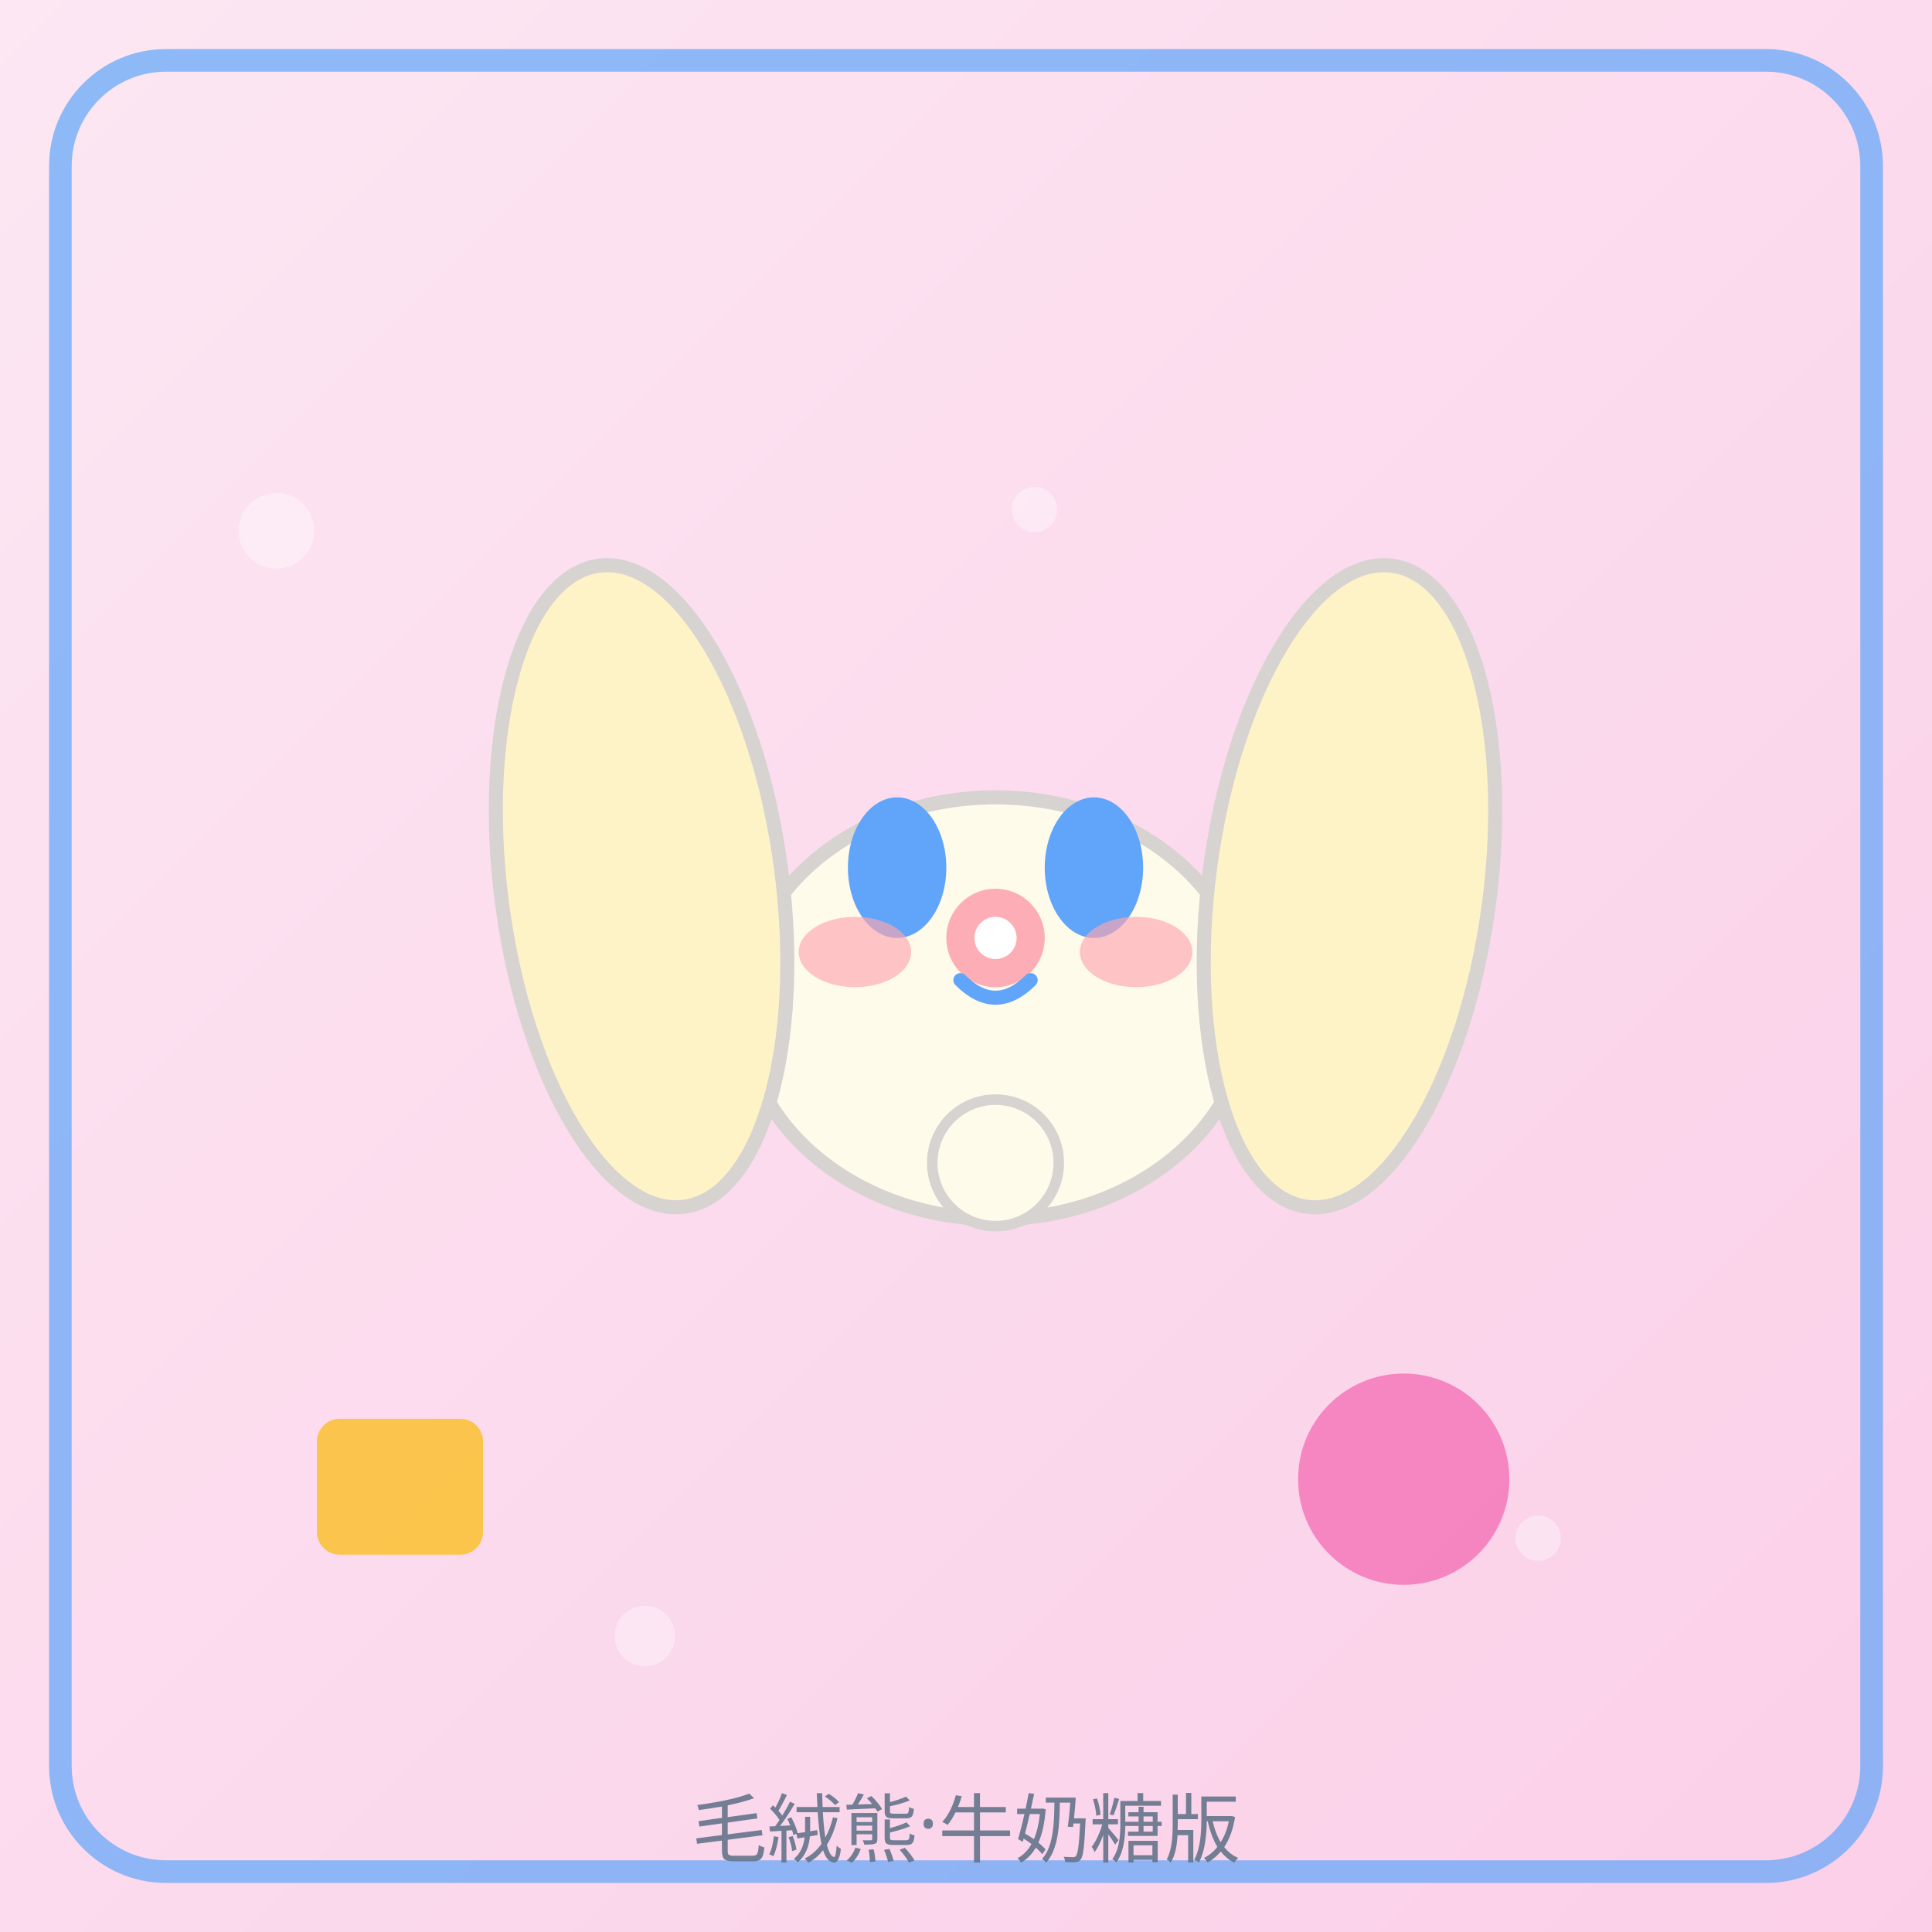
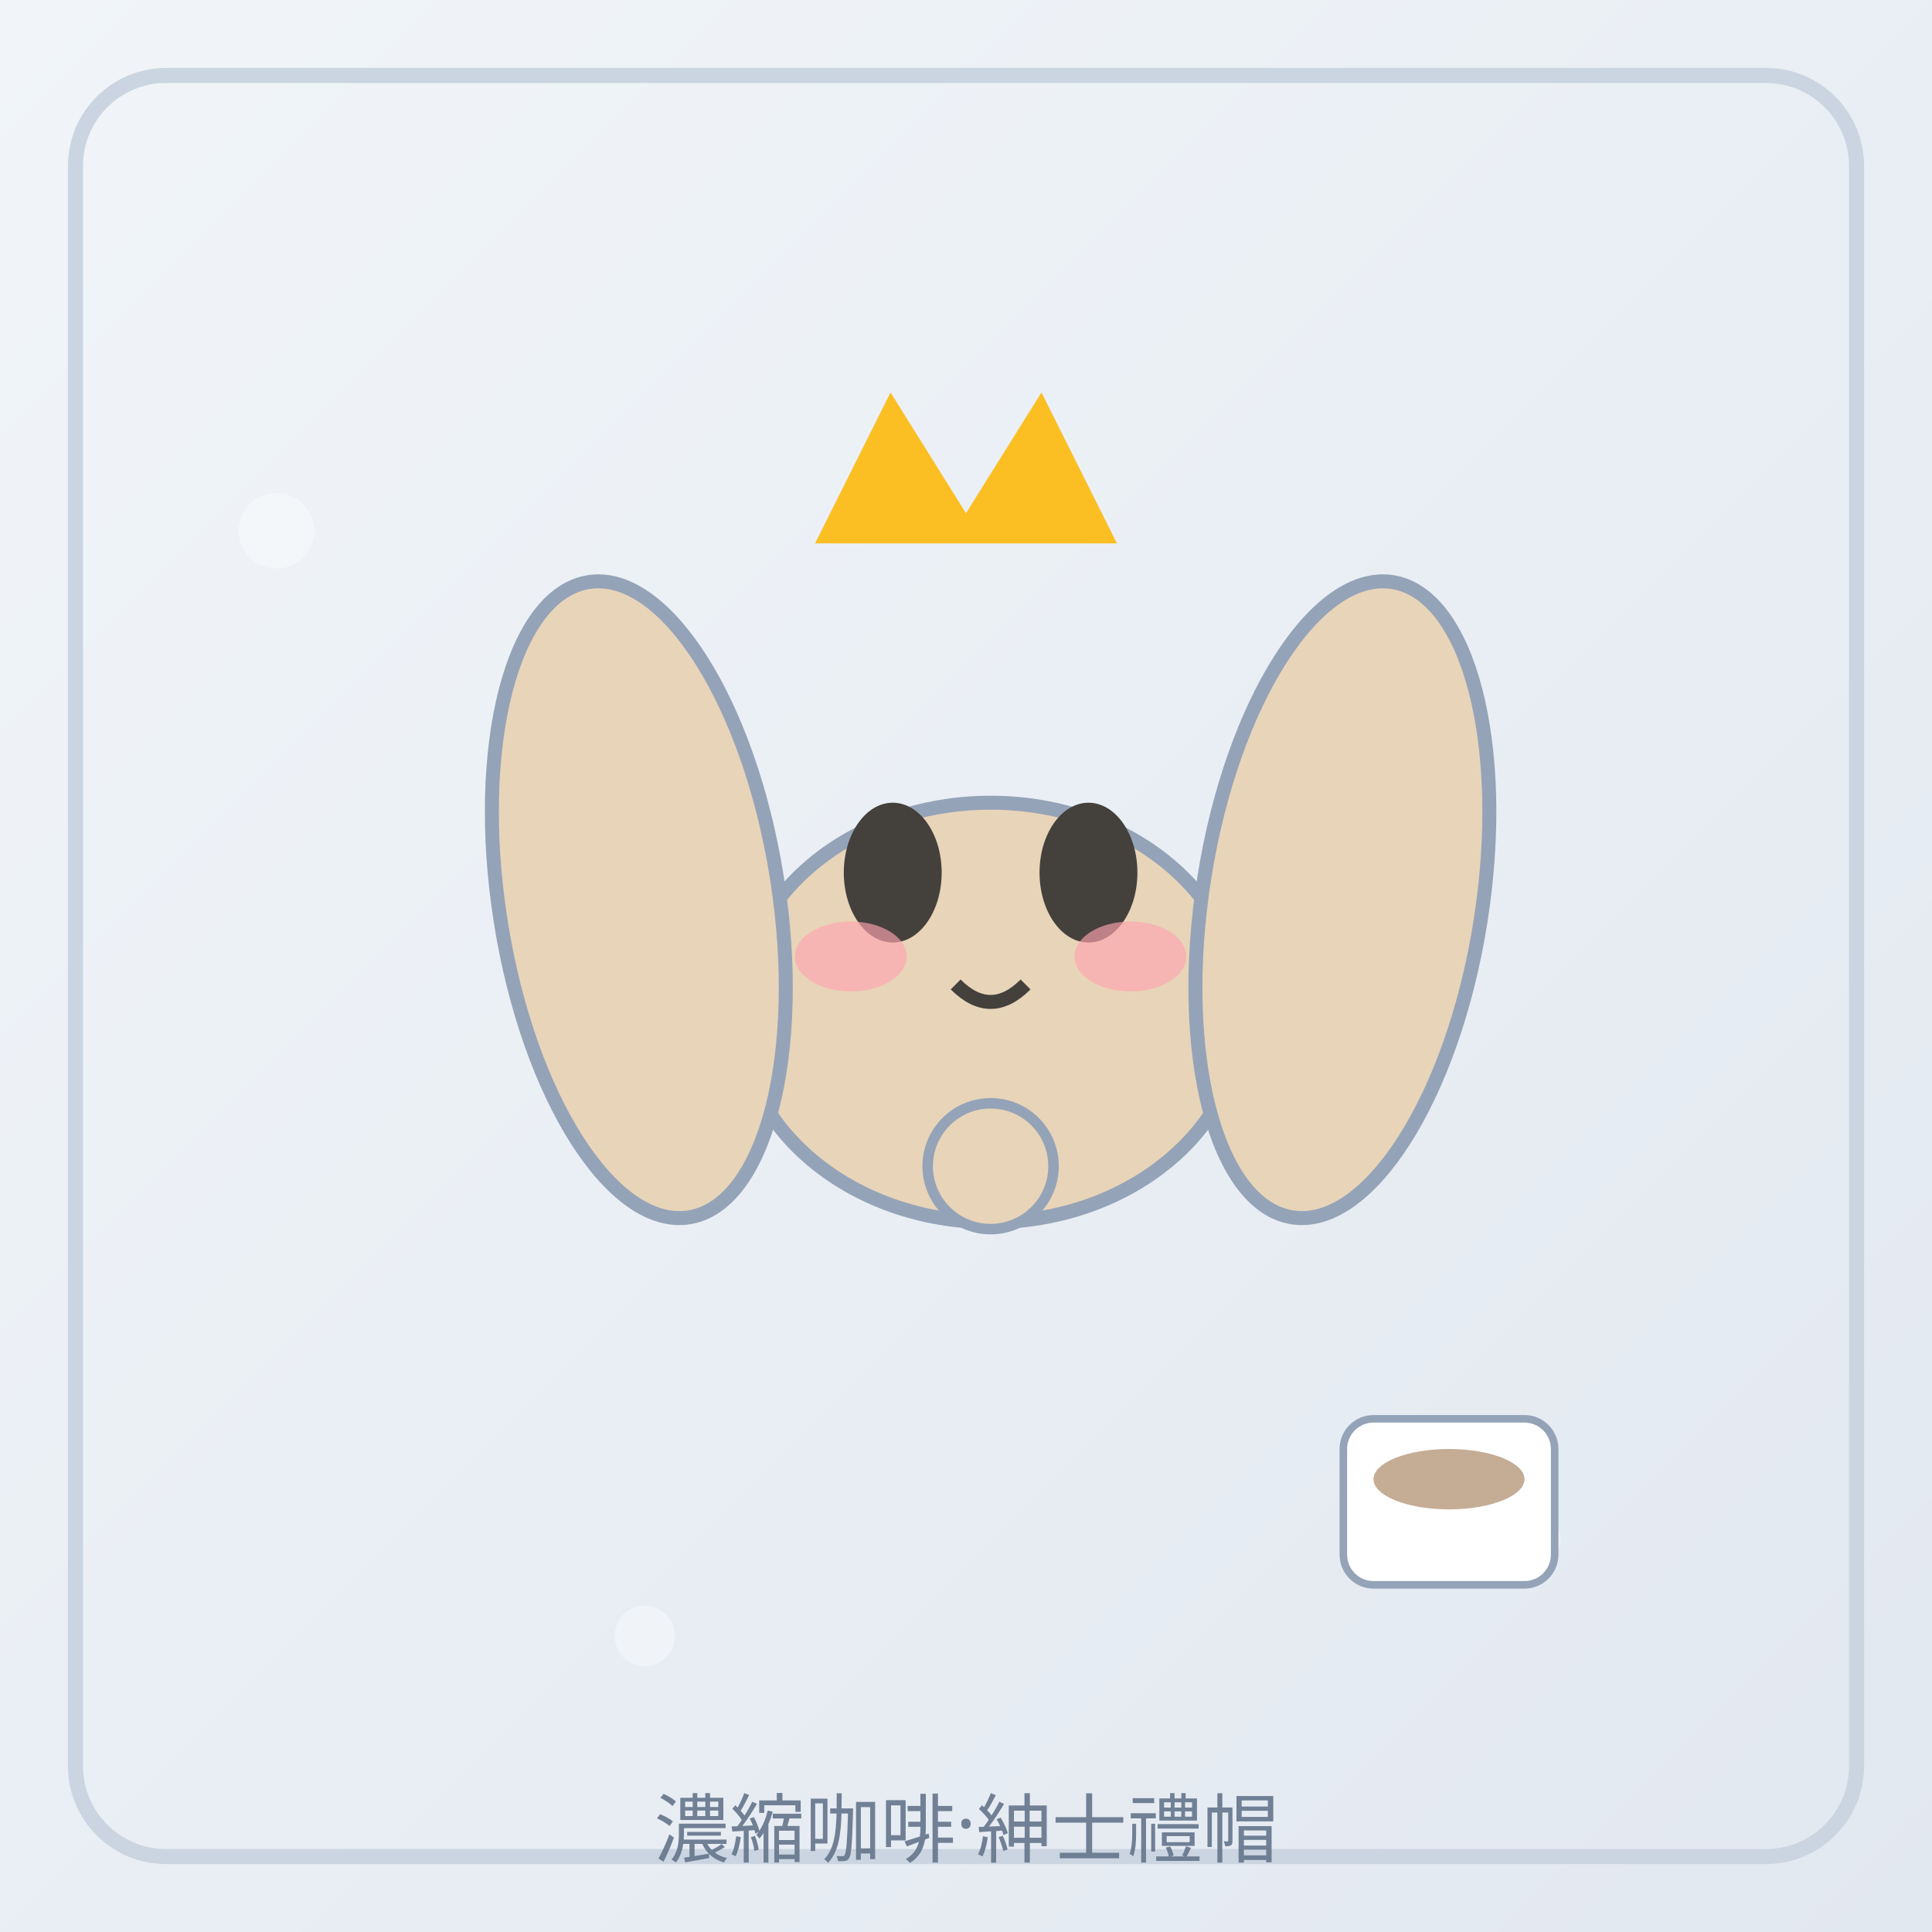
<svg xmlns="http://www.w3.org/2000/svg" viewBox="0 0 256 256" width="256" height="256">
  <defs>
    <linearGradient id="bg" x1="0%" y1="0%" x2="100%" y2="100%">
-       <stop offset="0%" stop-color="#fce7f3" />
-       <stop offset="100%" stop-color="#fbcfe8" />
+       <stop offset="0%" stop-color="#f1f5f9" />
+       <stop offset="100%" stop-color="#e2e8f0" />
    </linearGradient>
    <linearGradient id="gold" x1="0%" y1="0%" x2="100%" y2="100%">
      <stop offset="0%" stop-color="#fcd34d" />
      <stop offset="50%" stop-color="#f59e0b" />
      <stop offset="100%" stop-color="#fcd34d" />
    </linearGradient>
  </defs>
  <rect width="256" height="256" fill="url(#bg)" />
  <circle cx="203.816" cy="203.816" r="3" fill="#fff" opacity="0.35" />
  <circle cx="88.256" cy="137.072" r="4" fill="#fff" opacity="0.35" />
  <circle cx="36.632" cy="70.328" r="5" fill="#fff" opacity="0.35" />
  <circle cx="137.072" cy="67.52" r="3" fill="#fff" opacity="0.35" />
  <circle cx="85.448" cy="216.776" r="4" fill="#fff" opacity="0.35" />
-   <circle cx="186" cy="196" r="14" fill="#f472b6" opacity="0.8" />
-   <rect x="42" y="188" width="22" height="18" rx="3" fill="#fbbf24" opacity="0.8" />
-   <g transform="translate(131.912,116.832) rotate(0) scale(0.9314)">
-     <ellipse cx="0" cy="18" rx="36" ry="30" fill="#fffbeb" stroke="#d6d3d1" stroke-width="2" />
-     <ellipse cx="-50" cy="-6" rx="20" ry="46" fill="#fef3c7" stroke="#d6d3d1" stroke-width="2" transform="rotate(-7.576)" />
-     <ellipse cx="50" cy="-6" rx="20" ry="46" fill="#fef3c7" stroke="#d6d3d1" stroke-width="2" transform="rotate(7.576)" />
-     <circle cx="0" cy="8" r="7" fill="#fda4af" opacity="0.9" />
-     <circle cx="0" cy="8" r="3" fill="#fff" />
-     <ellipse cx="-14" cy="-2" rx="7" ry="10" fill="#60a5fa" />
-     <ellipse cx="14" cy="-2" rx="7" ry="10" fill="#60a5fa" />
+   <rect x="178" y="188" width="28" height="22" rx="4" fill="#fff" stroke="#94a3b8" />
+   <ellipse cx="192" cy="196" rx="10" ry="4" fill="#8b5a2b" opacity="0.5" />
+   <polygon points="108,72 118,52 128,68 138,52 148,72" fill="#fbbf24" />
+   <g transform="translate(131.26,117.478) rotate(0) scale(0.92626)">
+     <ellipse cx="0" cy="18" rx="36" ry="30" fill="#e8d4b8" stroke="#94a3b8" stroke-width="2" />
+     <ellipse cx="-50" cy="-6" rx="20" ry="46" fill="#e8d4b8" stroke="#94a3b8" stroke-width="2" transform="rotate(-8.98)" />
+     <ellipse cx="50" cy="-6" rx="20" ry="46" fill="#e8d4b8" stroke="#94a3b8" stroke-width="2" transform="rotate(8.98)" />
+     <ellipse cx="-14" cy="-2" rx="7" ry="10" fill="#44403c" />
+     <ellipse cx="14" cy="-2" rx="7" ry="10" fill="#44403c" />
    <ellipse cx="-20" cy="10" rx="8" ry="5" fill="#fda4af" opacity="0.65" />
    <ellipse cx="20" cy="10" rx="8" ry="5" fill="#fda4af" opacity="0.65" />
-     <path d="M-5 14 Q0 19 5 14" fill="none" stroke="#60a5fa" stroke-width="2" stroke-linecap="round" />
-     <circle cx="0" cy="40" r="9" fill="#fffbeb" stroke="#d6d3d1" stroke-width="1.5" />
+     <path d="M-5 14 Q0 19 5 14" fill="none" stroke="#44403c" stroke-width="2" />
+     <circle cx="0" cy="40" r="9" fill="#e8d4b8" stroke="#94a3b8" stroke-width="1.5" />
  </g>
-   <rect x="8" y="8" width="240" height="240" rx="14" fill="none" stroke="#60a5fa" stroke-width="3" opacity="0.7" />
-   <text x="128" y="246" text-anchor="middle" font-family="Segoe UI, sans-serif" font-size="10" fill="#64748b" opacity="0.9">毛絨熊·牛奶糖版</text>
+   <rect x="10" y="10" width="236" height="236" rx="12" fill="none" stroke="#cbd5e1" stroke-width="2" />
+   <text x="128" y="246" text-anchor="middle" font-family="Segoe UI, sans-serif" font-size="10" fill="#64748b" opacity="0.9">濃縮咖啡·紳士禮帽</text>
</svg>
